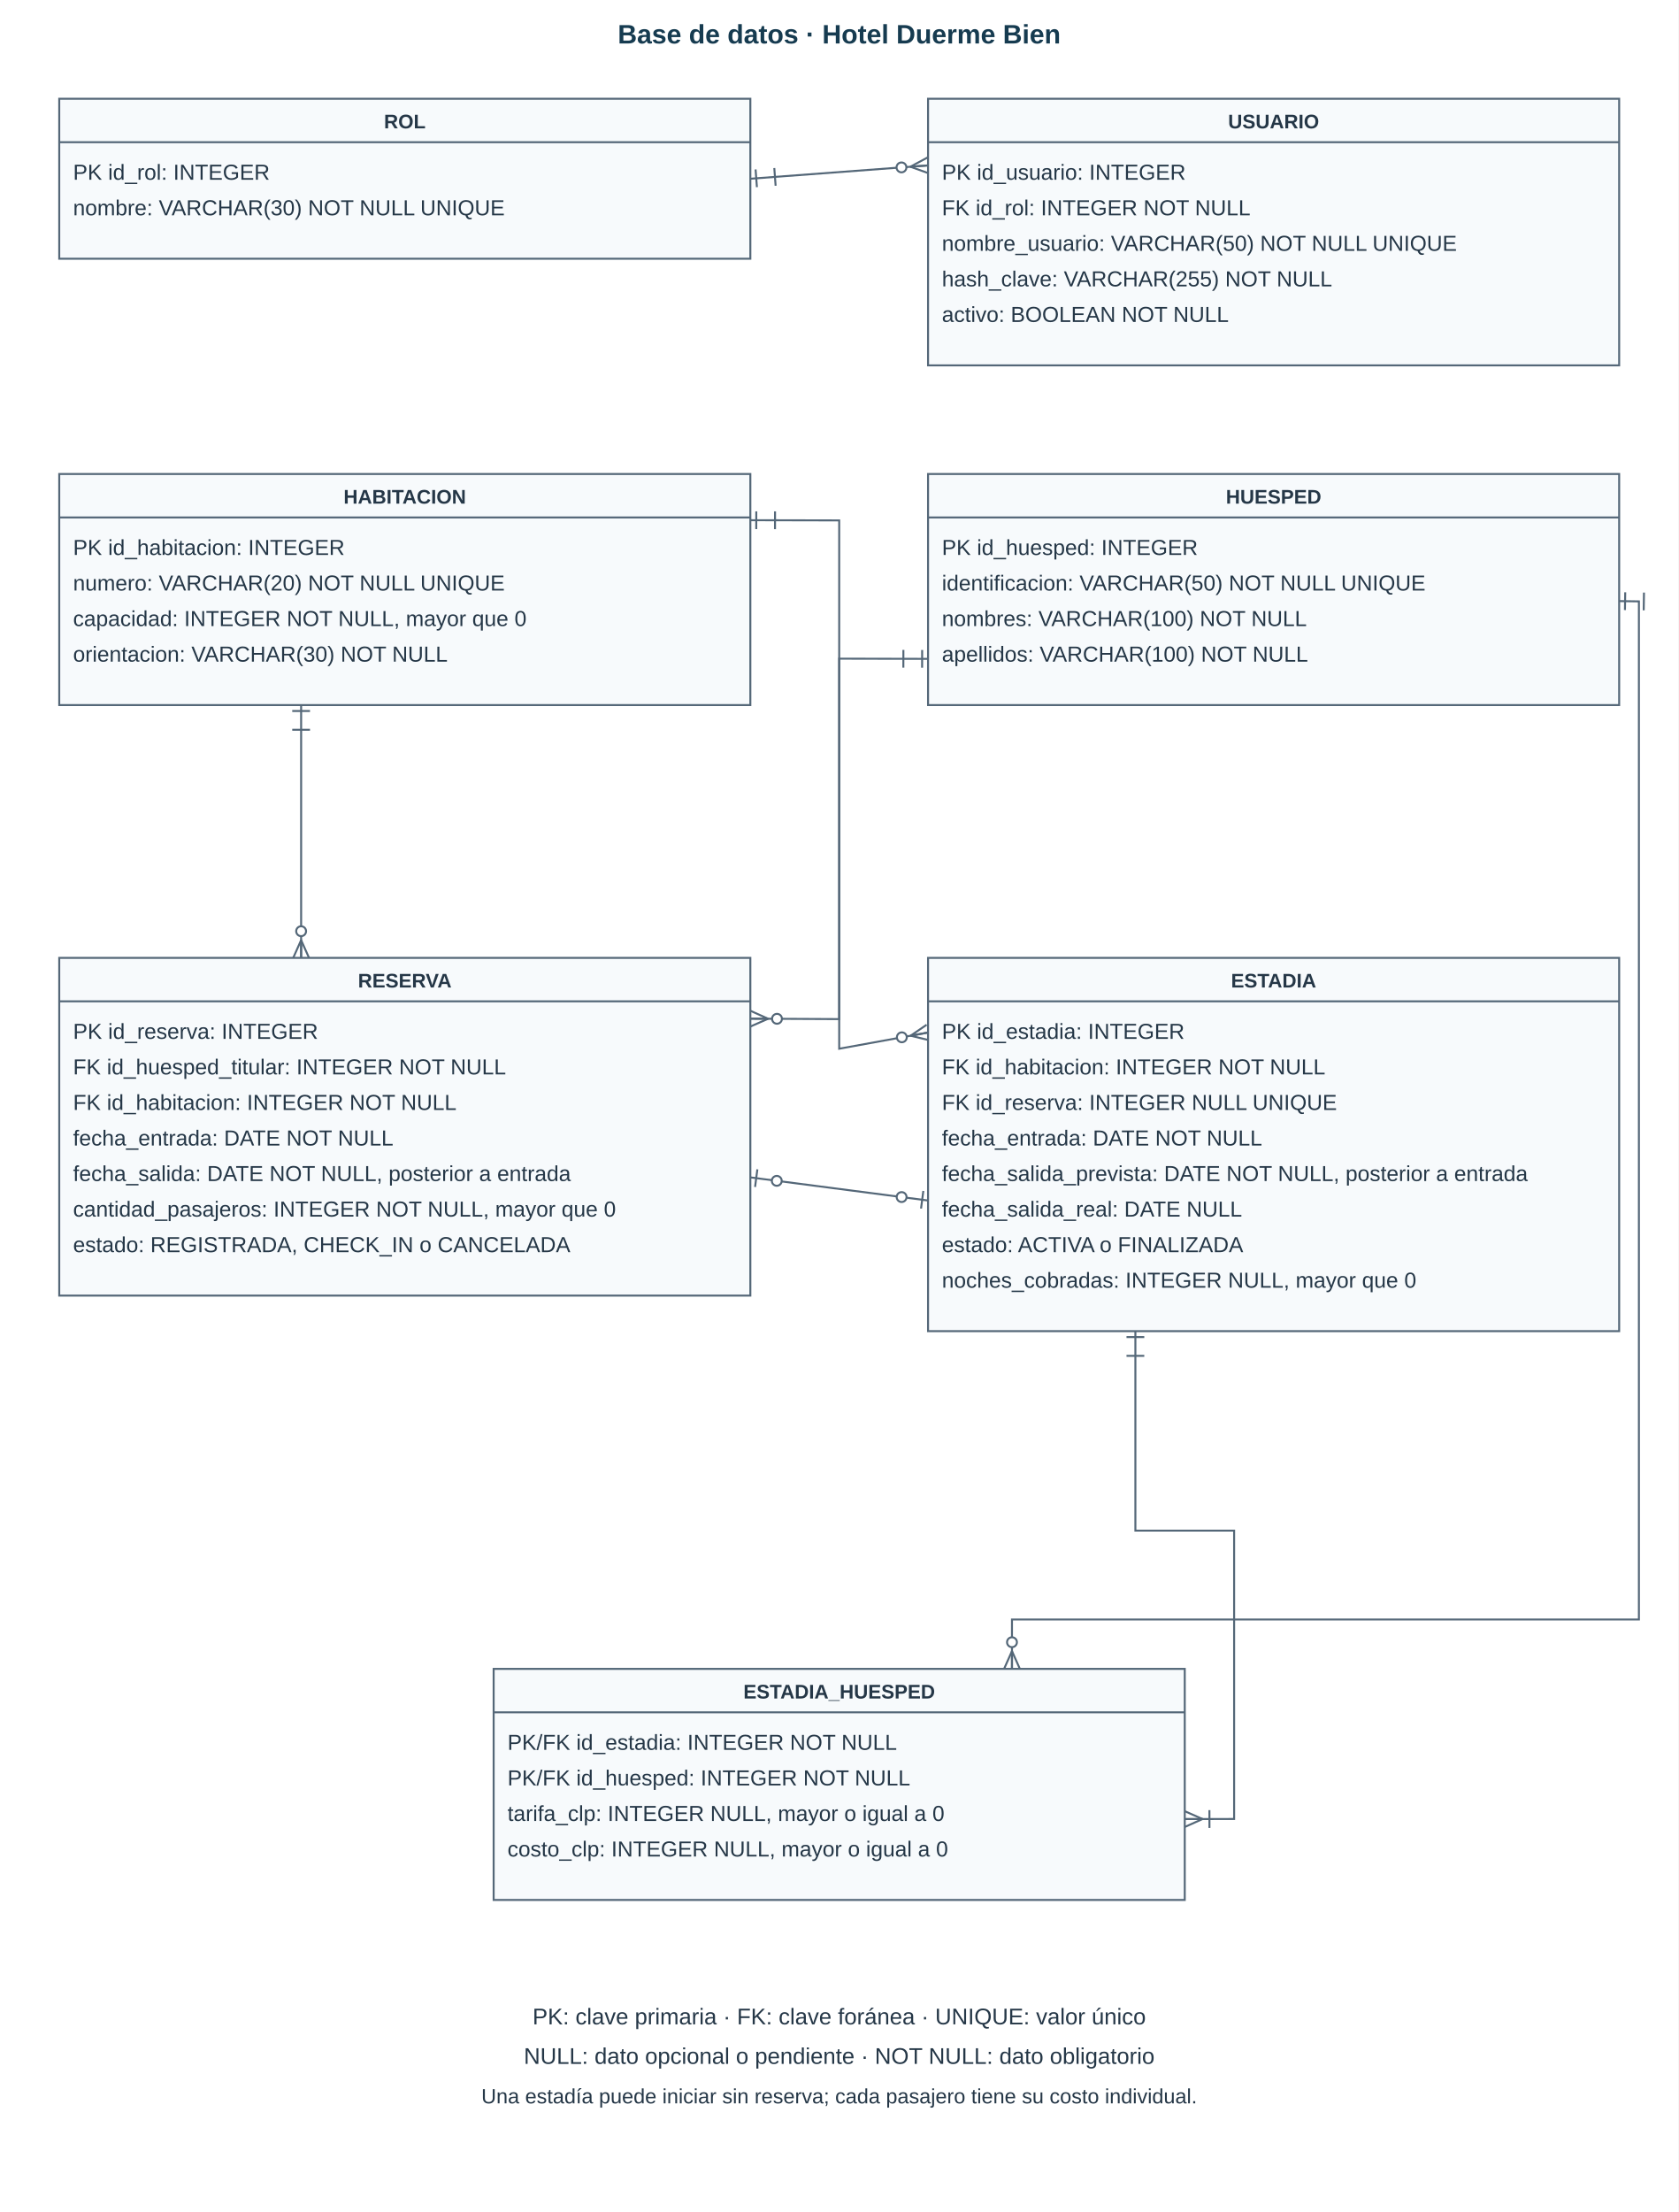
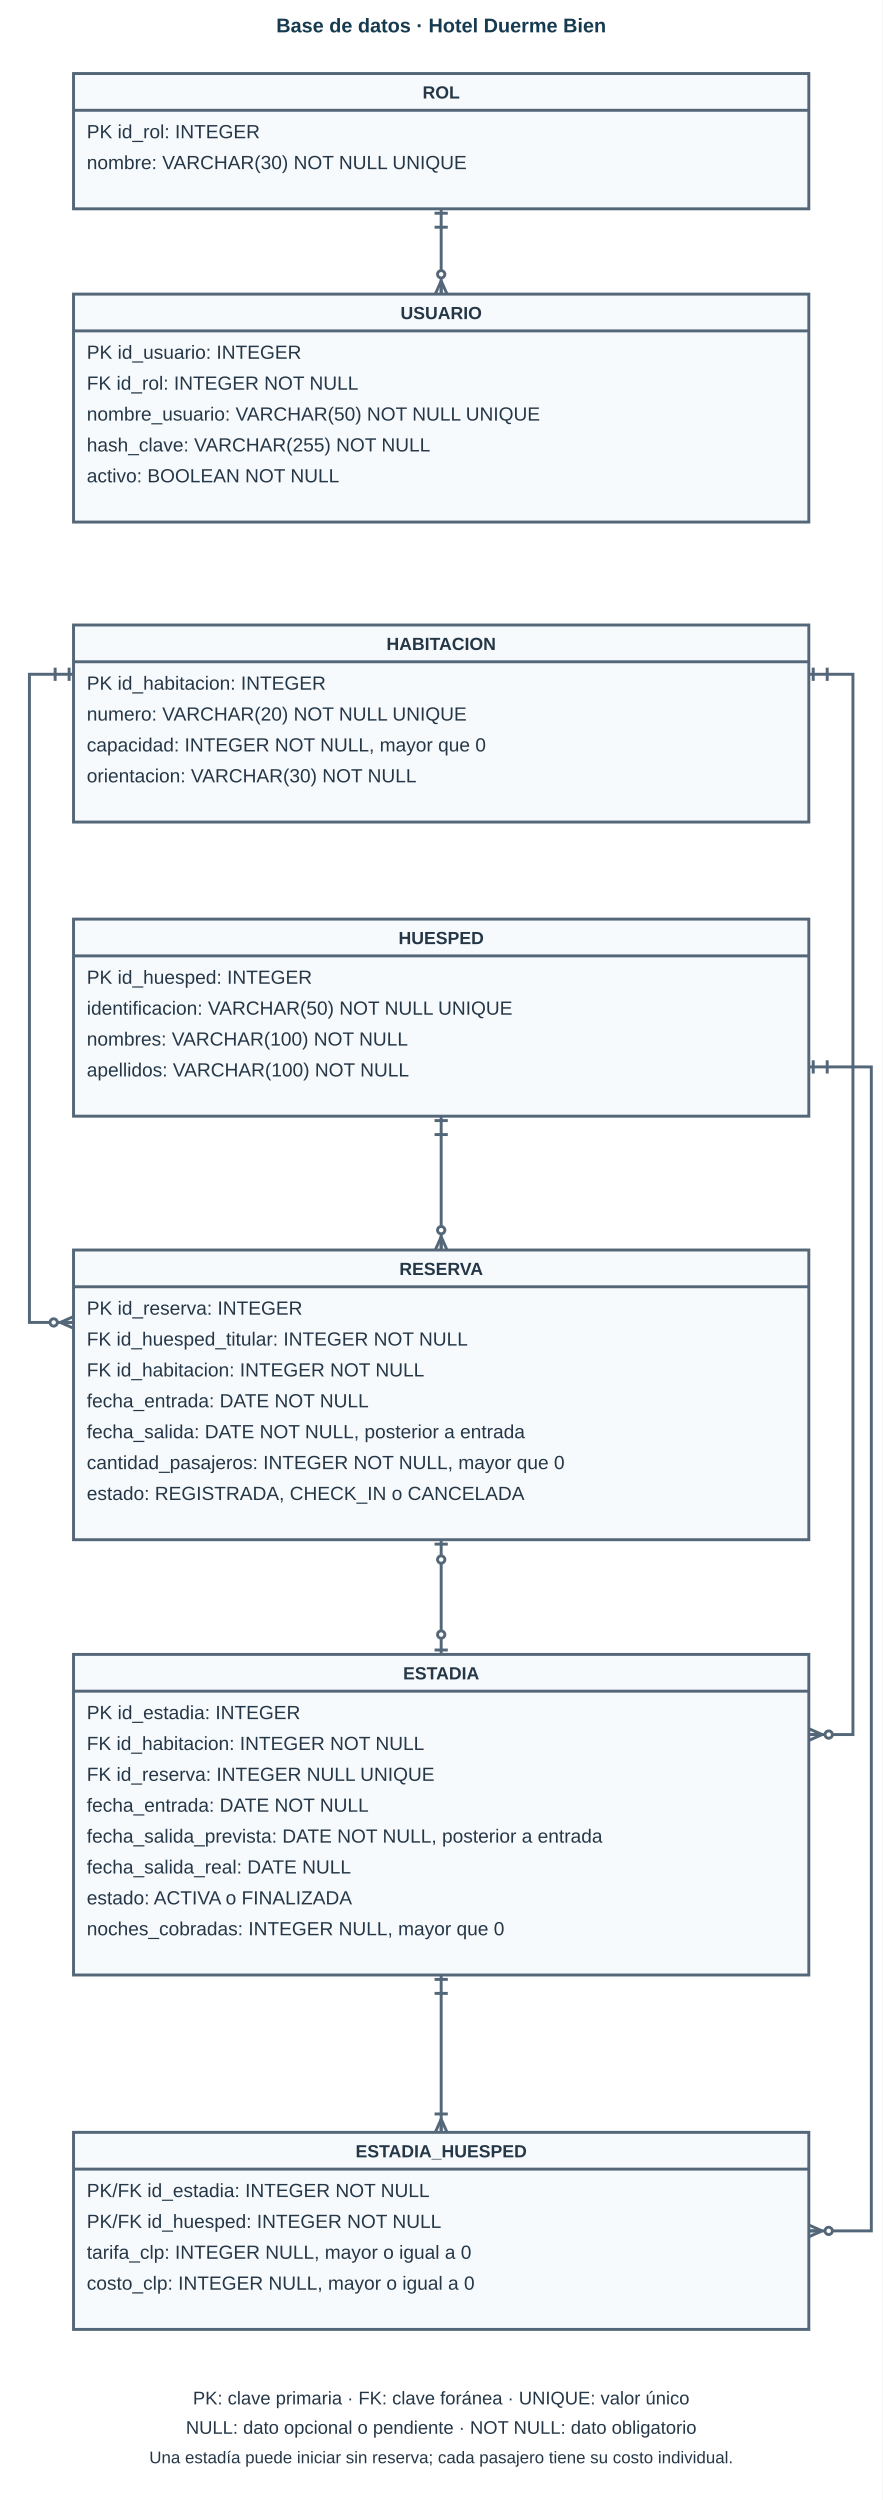
- <svg xmlns="http://www.w3.org/2000/svg" width="1700" height="2240" viewBox="0 0 1700 2240">
+ <svg xmlns="http://www.w3.org/2000/svg" width="1200" height="3400" viewBox="0 0 1200 3400">
  <rect width="100%" height="100%" fill="white" />
  <g font-family="Arial,sans-serif">
-     <text x="850.0" y="44" font-size="27" text-anchor="middle" fill="#163b50" font-weight="bold">Base de datos · Hotel Duerme Bien</text>
-     <path d="M760,181.0 L940,167.5" fill="none" stroke="#546778" stroke-width="2" />
-     <path d="M765.31,171.576 L766.656,189.526" fill="none" stroke="#546778" stroke-width="2" />
-     <path d="M784.257,170.155 L785.603,188.105" fill="none" stroke="#546778" stroke-width="2" />
-     <path d="M922.05,168.846 L940.598,175.478" fill="none" stroke="#546778" stroke-width="2" />
-     <path d="M922.05,168.846 L940,167.5" fill="none" stroke="#546778" stroke-width="2" />
-     <path d="M922.05,168.846 L939.402,159.522" fill="none" stroke="#546778" stroke-width="2" />
-     <ellipse cx="913.076" cy="169.519" rx="5.0" ry="5.0" fill="#ffffff" stroke="#546778" stroke-width="2" />
-     <path d="M305.0,714 L305.0,970" fill="none" stroke="#546778" stroke-width="2" />
-     <path d="M314.0,720.0 L296.0,720.0" fill="none" stroke="#546778" stroke-width="2" />
-     <path d="M314.0,739.0 L296.0,739.0" fill="none" stroke="#546778" stroke-width="2" />
-     <path d="M305.0,952.0 L297.0,970.0" fill="none" stroke="#546778" stroke-width="2" />
-     <path d="M305.0,952.0 L305.0,970" fill="none" stroke="#546778" stroke-width="2" />
-     <path d="M305.0,952.0 L313.0,970.0" fill="none" stroke="#546778" stroke-width="2" />
-     <ellipse cx="305.0" cy="943.0" rx="5.0" ry="5.0" fill="#ffffff" stroke="#546778" stroke-width="2" />
-     <path d="M760,526.8 L850,527 L850,1062 L940,1045.6" fill="none" stroke="#546778" stroke-width="2" />
-     <path d="M766.02,517.813 L765.98,535.813" fill="none" stroke="#546778" stroke-width="2" />
-     <path d="M785.02,517.856 L784.98,535.856" fill="none" stroke="#546778" stroke-width="2" />
-     <path d="M922.292,1048.827 L941.434,1053.47" fill="none" stroke="#546778" stroke-width="2" />
-     <path d="M922.292,1048.827 L940,1045.6" fill="none" stroke="#546778" stroke-width="2" />
-     <path d="M922.292,1048.827 L938.566,1037.73" fill="none" stroke="#546778" stroke-width="2" />
-     <ellipse cx="913.437" cy="1050.44" rx="5.0" ry="5.0" fill="#ffffff" stroke="#546778" stroke-width="2" />
-     <path d="M940,667.2 L850,667 L850,1032 L760,1031.56" fill="none" stroke="#546778" stroke-width="2" />
-     <path d="M933.98,676.187 L934.02,658.187" fill="none" stroke="#546778" stroke-width="2" />
-     <path d="M914.98,676.144 L915.02,658.144" fill="none" stroke="#546778" stroke-width="2" />
-     <path d="M778,1031.648 L760.039,1023.56" fill="none" stroke="#546778" stroke-width="2" />
-     <path d="M778,1031.648 L760,1031.56" fill="none" stroke="#546778" stroke-width="2" />
-     <path d="M778,1031.648 L759.961,1039.56" fill="none" stroke="#546778" stroke-width="2" />
-     <ellipse cx="787" cy="1031.692" rx="5.0" ry="5.0" fill="#ffffff" stroke="#546778" stroke-width="2" />
-     <path d="M760,1192.3 L940,1215.7" fill="none" stroke="#546778" stroke-width="2" />
-     <path d="M767.11,1184.149 L764.79,1201.998" fill="none" stroke="#546778" stroke-width="2" />
-     <ellipse cx="786.775" cy="1195.781" rx="5.0" ry="5.0" fill="#ffffff" stroke="#546778" stroke-width="2" />
-     <path d="M932.89,1223.851 L935.21,1206.002" fill="none" stroke="#546778" stroke-width="2" />
-     <ellipse cx="913.225" cy="1212.219" rx="5.0" ry="5.0" fill="#ffffff" stroke="#546778" stroke-width="2" />
-     <path d="M1150.0,1348 L1150,1550 L1250,1550 L1250,1842 L1200,1842.1" fill="none" stroke="#546778" stroke-width="2" />
-     <path d="M1159.0,1354.0 L1141.0,1354.0" fill="none" stroke="#546778" stroke-width="2" />
-     <path d="M1159.0,1373.0 L1141.0,1373.0" fill="none" stroke="#546778" stroke-width="2" />
-     <path d="M1218,1842.064 L1199.984,1834.1" fill="none" stroke="#546778" stroke-width="2" />
-     <path d="M1218,1842.064 L1200,1842.1" fill="none" stroke="#546778" stroke-width="2" />
-     <path d="M1218,1842.064 L1200.016,1850.1" fill="none" stroke="#546778" stroke-width="2" />
-     <path d="M1224.982,1833.05 L1225.018,1851.05" fill="none" stroke="#546778" stroke-width="2" />
-     <path d="M1640,608.7 L1660,609 L1660,1640 L1025,1640 L1025.0,1690" fill="none" stroke="#546778" stroke-width="2" />
-     <path d="M1646.134,599.791 L1645.864,617.789" fill="none" stroke="#546778" stroke-width="2" />
-     <path d="M1665.132,600.076 L1664.862,618.074" fill="none" stroke="#546778" stroke-width="2" />
-     <path d="M1025.0,1672.0 L1017.0,1690.0" fill="none" stroke="#546778" stroke-width="2" />
-     <path d="M1025.0,1672.0 L1025.0,1690" fill="none" stroke="#546778" stroke-width="2" />
-     <path d="M1025.0,1672.0 L1033.0,1690.0" fill="none" stroke="#546778" stroke-width="2" />
-     <ellipse cx="1025.0" cy="1663.0" rx="5.0" ry="5.0" fill="#ffffff" stroke="#546778" stroke-width="2" />
-     <path d="M60,100 L760,100 L760,262 L60,262 Z" fill="#f7fafc" stroke="#546778" stroke-width="2" />
-     <path d="M60,144 L760,144" fill="none" stroke="#546778" stroke-width="2" />
-     <text x="410.0" y="130" font-size="20" text-anchor="middle" fill="#253747" font-weight="bold">ROL</text>
-     <text x="74" y="182" font-size="22" text-anchor="start" fill="#253747" font-weight="normal">PK id_rol: INTEGER</text>
-     <text x="74" y="218" font-size="22" text-anchor="start" fill="#253747" font-weight="normal">nombre: VARCHAR(30) NOT NULL UNIQUE</text>
-     <path d="M940,100 L1640,100 L1640,370 L940,370 Z" fill="#f7fafc" stroke="#546778" stroke-width="2" />
-     <path d="M940,144 L1640,144" fill="none" stroke="#546778" stroke-width="2" />
-     <text x="1290.0" y="130" font-size="20" text-anchor="middle" fill="#253747" font-weight="bold">USUARIO</text>
-     <text x="954" y="182" font-size="22" text-anchor="start" fill="#253747" font-weight="normal">PK id_usuario: INTEGER</text>
-     <text x="954" y="218" font-size="22" text-anchor="start" fill="#253747" font-weight="normal">FK id_rol: INTEGER NOT NULL</text>
-     <text x="954" y="254" font-size="22" text-anchor="start" fill="#253747" font-weight="normal">nombre_usuario: VARCHAR(50) NOT NULL UNIQUE</text>
-     <text x="954" y="290" font-size="22" text-anchor="start" fill="#253747" font-weight="normal">hash_clave: VARCHAR(255) NOT NULL</text>
-     <text x="954" y="326" font-size="22" text-anchor="start" fill="#253747" font-weight="normal">activo: BOOLEAN NOT NULL</text>
-     <path d="M60,480 L760,480 L760,714 L60,714 Z" fill="#f7fafc" stroke="#546778" stroke-width="2" />
-     <path d="M60,524 L760,524" fill="none" stroke="#546778" stroke-width="2" />
-     <text x="410.0" y="510" font-size="20" text-anchor="middle" fill="#253747" font-weight="bold">HABITACION</text>
-     <text x="74" y="562" font-size="22" text-anchor="start" fill="#253747" font-weight="normal">PK id_habitacion: INTEGER</text>
-     <text x="74" y="598" font-size="22" text-anchor="start" fill="#253747" font-weight="normal">numero: VARCHAR(20) NOT NULL UNIQUE</text>
-     <text x="74" y="634" font-size="22" text-anchor="start" fill="#253747" font-weight="normal">capacidad: INTEGER NOT NULL, mayor que 0</text>
-     <text x="74" y="670" font-size="22" text-anchor="start" fill="#253747" font-weight="normal">orientacion: VARCHAR(30) NOT NULL</text>
-     <path d="M940,480 L1640,480 L1640,714 L940,714 Z" fill="#f7fafc" stroke="#546778" stroke-width="2" />
-     <path d="M940,524 L1640,524" fill="none" stroke="#546778" stroke-width="2" />
-     <text x="1290.0" y="510" font-size="20" text-anchor="middle" fill="#253747" font-weight="bold">HUESPED</text>
-     <text x="954" y="562" font-size="22" text-anchor="start" fill="#253747" font-weight="normal">PK id_huesped: INTEGER</text>
-     <text x="954" y="598" font-size="22" text-anchor="start" fill="#253747" font-weight="normal">identificacion: VARCHAR(50) NOT NULL UNIQUE</text>
-     <text x="954" y="634" font-size="22" text-anchor="start" fill="#253747" font-weight="normal">nombres: VARCHAR(100) NOT NULL</text>
-     <text x="954" y="670" font-size="22" text-anchor="start" fill="#253747" font-weight="normal">apellidos: VARCHAR(100) NOT NULL</text>
-     <path d="M60,970 L760,970 L760,1312 L60,1312 Z" fill="#f7fafc" stroke="#546778" stroke-width="2" />
-     <path d="M60,1014 L760,1014" fill="none" stroke="#546778" stroke-width="2" />
-     <text x="410.0" y="1000" font-size="20" text-anchor="middle" fill="#253747" font-weight="bold">RESERVA</text>
-     <text x="74" y="1052" font-size="22" text-anchor="start" fill="#253747" font-weight="normal">PK id_reserva: INTEGER</text>
-     <text x="74" y="1088" font-size="22" text-anchor="start" fill="#253747" font-weight="normal">FK id_huesped_titular: INTEGER NOT NULL</text>
-     <text x="74" y="1124" font-size="22" text-anchor="start" fill="#253747" font-weight="normal">FK id_habitacion: INTEGER NOT NULL</text>
-     <text x="74" y="1160" font-size="22" text-anchor="start" fill="#253747" font-weight="normal">fecha_entrada: DATE NOT NULL</text>
-     <text x="74" y="1196" font-size="22" text-anchor="start" fill="#253747" font-weight="normal">fecha_salida: DATE NOT NULL, posterior a entrada</text>
-     <text x="74" y="1232" font-size="22" text-anchor="start" fill="#253747" font-weight="normal">cantidad_pasajeros: INTEGER NOT NULL, mayor que 0</text>
-     <text x="74" y="1268" font-size="22" text-anchor="start" fill="#253747" font-weight="normal">estado: REGISTRADA, CHECK_IN o CANCELADA</text>
-     <path d="M940,970 L1640,970 L1640,1348 L940,1348 Z" fill="#f7fafc" stroke="#546778" stroke-width="2" />
-     <path d="M940,1014 L1640,1014" fill="none" stroke="#546778" stroke-width="2" />
-     <text x="1290.0" y="1000" font-size="20" text-anchor="middle" fill="#253747" font-weight="bold">ESTADIA</text>
-     <text x="954" y="1052" font-size="22" text-anchor="start" fill="#253747" font-weight="normal">PK id_estadia: INTEGER</text>
-     <text x="954" y="1088" font-size="22" text-anchor="start" fill="#253747" font-weight="normal">FK id_habitacion: INTEGER NOT NULL</text>
-     <text x="954" y="1124" font-size="22" text-anchor="start" fill="#253747" font-weight="normal">FK id_reserva: INTEGER NULL UNIQUE</text>
-     <text x="954" y="1160" font-size="22" text-anchor="start" fill="#253747" font-weight="normal">fecha_entrada: DATE NOT NULL</text>
-     <text x="954" y="1196" font-size="22" text-anchor="start" fill="#253747" font-weight="normal">fecha_salida_prevista: DATE NOT NULL, posterior a entrada</text>
-     <text x="954" y="1232" font-size="22" text-anchor="start" fill="#253747" font-weight="normal">fecha_salida_real: DATE NULL</text>
-     <text x="954" y="1268" font-size="22" text-anchor="start" fill="#253747" font-weight="normal">estado: ACTIVA o FINALIZADA</text>
-     <text x="954" y="1304" font-size="22" text-anchor="start" fill="#253747" font-weight="normal">noches_cobradas: INTEGER NULL, mayor que 0</text>
-     <path d="M500,1690 L1200,1690 L1200,1924 L500,1924 Z" fill="#f7fafc" stroke="#546778" stroke-width="2" />
-     <path d="M500,1734 L1200,1734" fill="none" stroke="#546778" stroke-width="2" />
-     <text x="850.0" y="1720" font-size="20" text-anchor="middle" fill="#253747" font-weight="bold">ESTADIA_HUESPED</text>
-     <text x="514" y="1772" font-size="22" text-anchor="start" fill="#253747" font-weight="normal">PK/FK id_estadia: INTEGER NOT NULL</text>
-     <text x="514" y="1808" font-size="22" text-anchor="start" fill="#253747" font-weight="normal">PK/FK id_huesped: INTEGER NOT NULL</text>
-     <text x="514" y="1844" font-size="22" text-anchor="start" fill="#253747" font-weight="normal">tarifa_clp: INTEGER NULL, mayor o igual a 0</text>
-     <text x="514" y="1880" font-size="22" text-anchor="start" fill="#253747" font-weight="normal">costo_clp: INTEGER NULL, mayor o igual a 0</text>
-     <text x="850" y="2050" font-size="23" text-anchor="middle" fill="#253747" font-weight="normal">PK: clave primaria   ·   FK: clave foránea   ·   UNIQUE: valor único</text>
-     <text x="850" y="2090" font-size="23" text-anchor="middle" fill="#253747" font-weight="normal">NULL: dato opcional o pendiente   ·   NOT NULL: dato obligatorio</text>
-     <text x="850" y="2130" font-size="21" text-anchor="middle" fill="#253747" font-weight="normal">Una estadía puede iniciar sin reserva; cada pasajero tiene su costo individual.</text>
+     <text x="600.0" y="44" font-size="27" text-anchor="middle" fill="#163b50" font-weight="bold">Base de datos · Hotel Duerme Bien</text>
+     <path d="M600.0,284 L600.0,400" fill="none" stroke="#546778" stroke-width="4" />
+     <path d="M609.0,290.0 L591.0,290.0" fill="none" stroke="#546778" stroke-width="4" />
+     <path d="M609.0,309.0 L591.0,309.0" fill="none" stroke="#546778" stroke-width="4" />
+     <path d="M600.0,382.0 L592.0,400.0" fill="none" stroke="#546778" stroke-width="4" />
+     <path d="M600.0,382.0 L600.0,400" fill="none" stroke="#546778" stroke-width="4" />
+     <path d="M600.0,382.0 L608.0,400.0" fill="none" stroke="#546778" stroke-width="4" />
+     <ellipse cx="600.0" cy="373.0" rx="5.0" ry="5.0" fill="#ffffff" stroke="#546778" stroke-width="4" />
+     <path d="M100,917.0 L40,917 L40,1798.5 L100,1798.5" fill="none" stroke="#546778" stroke-width="4" />
+     <path d="M94.0,926.0 L94.0,908.0" fill="none" stroke="#546778" stroke-width="4" />
+     <path d="M75.0,926.0 L75.0,908.0" fill="none" stroke="#546778" stroke-width="4" />
+     <path d="M82.0,1798.5 L100.0,1806.5" fill="none" stroke="#546778" stroke-width="4" />
+     <path d="M82.0,1798.5 L100,1798.5" fill="none" stroke="#546778" stroke-width="4" />
+     <path d="M82.0,1798.5 L100.0,1790.5" fill="none" stroke="#546778" stroke-width="4" />
+     <ellipse cx="73.0" cy="1798.5" rx="5.0" ry="5.0" fill="#ffffff" stroke="#546778" stroke-width="4" />
+     <path d="M1100,917.0 L1160,917 L1160,2359 L1100,2359.0" fill="none" stroke="#546778" stroke-width="4" />
+     <path d="M1106.0,908.0 L1106.0,926.0" fill="none" stroke="#546778" stroke-width="4" />
+     <path d="M1125.0,908.0 L1125.0,926.0" fill="none" stroke="#546778" stroke-width="4" />
+     <path d="M1118.0,2359.0 L1100.0,2351.0" fill="none" stroke="#546778" stroke-width="4" />
+     <path d="M1118.0,2359.0 L1100,2359.0" fill="none" stroke="#546778" stroke-width="4" />
+     <path d="M1118.0,2359.0 L1100.0,2367.0" fill="none" stroke="#546778" stroke-width="4" />
+     <ellipse cx="1127.0" cy="2359.0" rx="5.0" ry="5.0" fill="#ffffff" stroke="#546778" stroke-width="4" />
+     <path d="M600.0,1518 L600.0,1700" fill="none" stroke="#546778" stroke-width="4" />
+     <path d="M609.0,1524.0 L591.0,1524.0" fill="none" stroke="#546778" stroke-width="4" />
+     <path d="M609.0,1543.0 L591.0,1543.0" fill="none" stroke="#546778" stroke-width="4" />
+     <path d="M600.0,1682.0 L592.0,1700.0" fill="none" stroke="#546778" stroke-width="4" />
+     <path d="M600.0,1682.0 L600.0,1700" fill="none" stroke="#546778" stroke-width="4" />
+     <path d="M600.0,1682.0 L608.0,1700.0" fill="none" stroke="#546778" stroke-width="4" />
+     <ellipse cx="600.0" cy="1673.0" rx="5.0" ry="5.0" fill="#ffffff" stroke="#546778" stroke-width="4" />
+     <path d="M600.0,2094 L600.0,2250" fill="none" stroke="#546778" stroke-width="4" />
+     <path d="M609.0,2100.0 L591.0,2100.0" fill="none" stroke="#546778" stroke-width="4" />
+     <ellipse cx="600.0" cy="2121.0" rx="5.0" ry="5.0" fill="#ffffff" stroke="#546778" stroke-width="4" />
+     <path d="M591.0,2244.0 L609.0,2244.0" fill="none" stroke="#546778" stroke-width="4" />
+     <ellipse cx="600.0" cy="2223.0" rx="5.0" ry="5.0" fill="#ffffff" stroke="#546778" stroke-width="4" />
+     <path d="M600.0,2686 L600.0,2900" fill="none" stroke="#546778" stroke-width="4" />
+     <path d="M609.0,2692.0 L591.0,2692.0" fill="none" stroke="#546778" stroke-width="4" />
+     <path d="M609.0,2711.0 L591.0,2711.0" fill="none" stroke="#546778" stroke-width="4" />
+     <path d="M600.0,2882.0 L592.0,2900.0" fill="none" stroke="#546778" stroke-width="4" />
+     <path d="M600.0,2882.0 L600.0,2900" fill="none" stroke="#546778" stroke-width="4" />
+     <path d="M600.0,2882.0 L608.0,2900.0" fill="none" stroke="#546778" stroke-width="4" />
+     <path d="M591.0,2875.0 L609.0,2875.0" fill="none" stroke="#546778" stroke-width="4" />
+     <path d="M1100,1451.0 L1185,1451 L1185,3034 L1100,3034.0" fill="none" stroke="#546778" stroke-width="4" />
+     <path d="M1106.0,1442.0 L1106.0,1460.0" fill="none" stroke="#546778" stroke-width="4" />
+     <path d="M1125.0,1442.0 L1125.0,1460.0" fill="none" stroke="#546778" stroke-width="4" />
+     <path d="M1118.0,3034.0 L1100.0,3026.0" fill="none" stroke="#546778" stroke-width="4" />
+     <path d="M1118.0,3034.0 L1100,3034.0" fill="none" stroke="#546778" stroke-width="4" />
+     <path d="M1118.0,3034.0 L1100.0,3042.0" fill="none" stroke="#546778" stroke-width="4" />
+     <ellipse cx="1127.0" cy="3034.0" rx="5.0" ry="5.0" fill="#ffffff" stroke="#546778" stroke-width="4" />
+     <path d="M100,100 L1100,100 L1100,284 L100,284 Z" fill="#f7fafc" stroke="#546778" stroke-width="4" />
+     <path d="M100,150 L1100,150" fill="none" stroke="#546778" stroke-width="4" />
+     <text x="600.0" y="134" font-size="24" text-anchor="middle" fill="#253747" font-weight="bold">ROL</text>
+     <text x="118" y="188" font-size="26" text-anchor="start" fill="#253747" font-weight="normal">PK id_rol: INTEGER</text>
+     <text x="118" y="230" font-size="26" text-anchor="start" fill="#253747" font-weight="normal">nombre: VARCHAR(30) NOT NULL UNIQUE</text>
+     <path d="M100,400 L1100,400 L1100,710 L100,710 Z" fill="#f7fafc" stroke="#546778" stroke-width="4" />
+     <path d="M100,450 L1100,450" fill="none" stroke="#546778" stroke-width="4" />
+     <text x="600.0" y="434" font-size="24" text-anchor="middle" fill="#253747" font-weight="bold">USUARIO</text>
+     <text x="118" y="488" font-size="26" text-anchor="start" fill="#253747" font-weight="normal">PK id_usuario: INTEGER</text>
+     <text x="118" y="530" font-size="26" text-anchor="start" fill="#253747" font-weight="normal">FK id_rol: INTEGER NOT NULL</text>
+     <text x="118" y="572" font-size="26" text-anchor="start" fill="#253747" font-weight="normal">nombre_usuario: VARCHAR(50) NOT NULL UNIQUE</text>
+     <text x="118" y="614" font-size="26" text-anchor="start" fill="#253747" font-weight="normal">hash_clave: VARCHAR(255) NOT NULL</text>
+     <text x="118" y="656" font-size="26" text-anchor="start" fill="#253747" font-weight="normal">activo: BOOLEAN NOT NULL</text>
+     <path d="M100,850 L1100,850 L1100,1118 L100,1118 Z" fill="#f7fafc" stroke="#546778" stroke-width="4" />
+     <path d="M100,900 L1100,900" fill="none" stroke="#546778" stroke-width="4" />
+     <text x="600.0" y="884" font-size="24" text-anchor="middle" fill="#253747" font-weight="bold">HABITACION</text>
+     <text x="118" y="938" font-size="26" text-anchor="start" fill="#253747" font-weight="normal">PK id_habitacion: INTEGER</text>
+     <text x="118" y="980" font-size="26" text-anchor="start" fill="#253747" font-weight="normal">numero: VARCHAR(20) NOT NULL UNIQUE</text>
+     <text x="118" y="1022" font-size="26" text-anchor="start" fill="#253747" font-weight="normal">capacidad: INTEGER NOT NULL, mayor que 0</text>
+     <text x="118" y="1064" font-size="26" text-anchor="start" fill="#253747" font-weight="normal">orientacion: VARCHAR(30) NOT NULL</text>
+     <path d="M100,1250 L1100,1250 L1100,1518 L100,1518 Z" fill="#f7fafc" stroke="#546778" stroke-width="4" />
+     <path d="M100,1300 L1100,1300" fill="none" stroke="#546778" stroke-width="4" />
+     <text x="600.0" y="1284" font-size="24" text-anchor="middle" fill="#253747" font-weight="bold">HUESPED</text>
+     <text x="118" y="1338" font-size="26" text-anchor="start" fill="#253747" font-weight="normal">PK id_huesped: INTEGER</text>
+     <text x="118" y="1380" font-size="26" text-anchor="start" fill="#253747" font-weight="normal">identificacion: VARCHAR(50) NOT NULL UNIQUE</text>
+     <text x="118" y="1422" font-size="26" text-anchor="start" fill="#253747" font-weight="normal">nombres: VARCHAR(100) NOT NULL</text>
+     <text x="118" y="1464" font-size="26" text-anchor="start" fill="#253747" font-weight="normal">apellidos: VARCHAR(100) NOT NULL</text>
+     <path d="M100,1700 L1100,1700 L1100,2094 L100,2094 Z" fill="#f7fafc" stroke="#546778" stroke-width="4" />
+     <path d="M100,1750 L1100,1750" fill="none" stroke="#546778" stroke-width="4" />
+     <text x="600.0" y="1734" font-size="24" text-anchor="middle" fill="#253747" font-weight="bold">RESERVA</text>
+     <text x="118" y="1788" font-size="26" text-anchor="start" fill="#253747" font-weight="normal">PK id_reserva: INTEGER</text>
+     <text x="118" y="1830" font-size="26" text-anchor="start" fill="#253747" font-weight="normal">FK id_huesped_titular: INTEGER NOT NULL</text>
+     <text x="118" y="1872" font-size="26" text-anchor="start" fill="#253747" font-weight="normal">FK id_habitacion: INTEGER NOT NULL</text>
+     <text x="118" y="1914" font-size="26" text-anchor="start" fill="#253747" font-weight="normal">fecha_entrada: DATE NOT NULL</text>
+     <text x="118" y="1956" font-size="26" text-anchor="start" fill="#253747" font-weight="normal">fecha_salida: DATE NOT NULL, posterior a entrada</text>
+     <text x="118" y="1998" font-size="26" text-anchor="start" fill="#253747" font-weight="normal">cantidad_pasajeros: INTEGER NOT NULL, mayor que 0</text>
+     <text x="118" y="2040" font-size="26" text-anchor="start" fill="#253747" font-weight="normal">estado: REGISTRADA, CHECK_IN o CANCELADA</text>
+     <path d="M100,2250 L1100,2250 L1100,2686 L100,2686 Z" fill="#f7fafc" stroke="#546778" stroke-width="4" />
+     <path d="M100,2300 L1100,2300" fill="none" stroke="#546778" stroke-width="4" />
+     <text x="600.0" y="2284" font-size="24" text-anchor="middle" fill="#253747" font-weight="bold">ESTADIA</text>
+     <text x="118" y="2338" font-size="26" text-anchor="start" fill="#253747" font-weight="normal">PK id_estadia: INTEGER</text>
+     <text x="118" y="2380" font-size="26" text-anchor="start" fill="#253747" font-weight="normal">FK id_habitacion: INTEGER NOT NULL</text>
+     <text x="118" y="2422" font-size="26" text-anchor="start" fill="#253747" font-weight="normal">FK id_reserva: INTEGER NULL UNIQUE</text>
+     <text x="118" y="2464" font-size="26" text-anchor="start" fill="#253747" font-weight="normal">fecha_entrada: DATE NOT NULL</text>
+     <text x="118" y="2506" font-size="26" text-anchor="start" fill="#253747" font-weight="normal">fecha_salida_prevista: DATE NOT NULL, posterior a entrada</text>
+     <text x="118" y="2548" font-size="26" text-anchor="start" fill="#253747" font-weight="normal">fecha_salida_real: DATE NULL</text>
+     <text x="118" y="2590" font-size="26" text-anchor="start" fill="#253747" font-weight="normal">estado: ACTIVA o FINALIZADA</text>
+     <text x="118" y="2632" font-size="26" text-anchor="start" fill="#253747" font-weight="normal">noches_cobradas: INTEGER NULL, mayor que 0</text>
+     <path d="M100,2900 L1100,2900 L1100,3168 L100,3168 Z" fill="#f7fafc" stroke="#546778" stroke-width="4" />
+     <path d="M100,2950 L1100,2950" fill="none" stroke="#546778" stroke-width="4" />
+     <text x="600.0" y="2934" font-size="24" text-anchor="middle" fill="#253747" font-weight="bold">ESTADIA_HUESPED</text>
+     <text x="118" y="2988" font-size="26" text-anchor="start" fill="#253747" font-weight="normal">PK/FK id_estadia: INTEGER NOT NULL</text>
+     <text x="118" y="3030" font-size="26" text-anchor="start" fill="#253747" font-weight="normal">PK/FK id_huesped: INTEGER NOT NULL</text>
+     <text x="118" y="3072" font-size="26" text-anchor="start" fill="#253747" font-weight="normal">tarifa_clp: INTEGER NULL, mayor o igual a 0</text>
+     <text x="118" y="3114" font-size="26" text-anchor="start" fill="#253747" font-weight="normal">costo_clp: INTEGER NULL, mayor o igual a 0</text>
+     <text x="600" y="3270" font-size="25" text-anchor="middle" fill="#253747" font-weight="normal">PK: clave primaria   ·   FK: clave foránea   ·   UNIQUE: valor único</text>
+     <text x="600" y="3310" font-size="25" text-anchor="middle" fill="#253747" font-weight="normal">NULL: dato opcional o pendiente   ·   NOT NULL: dato obligatorio</text>
+     <text x="600" y="3350" font-size="23" text-anchor="middle" fill="#253747" font-weight="normal">Una estadía puede iniciar sin reserva; cada pasajero tiene su costo individual.</text>
  </g>
</svg>
